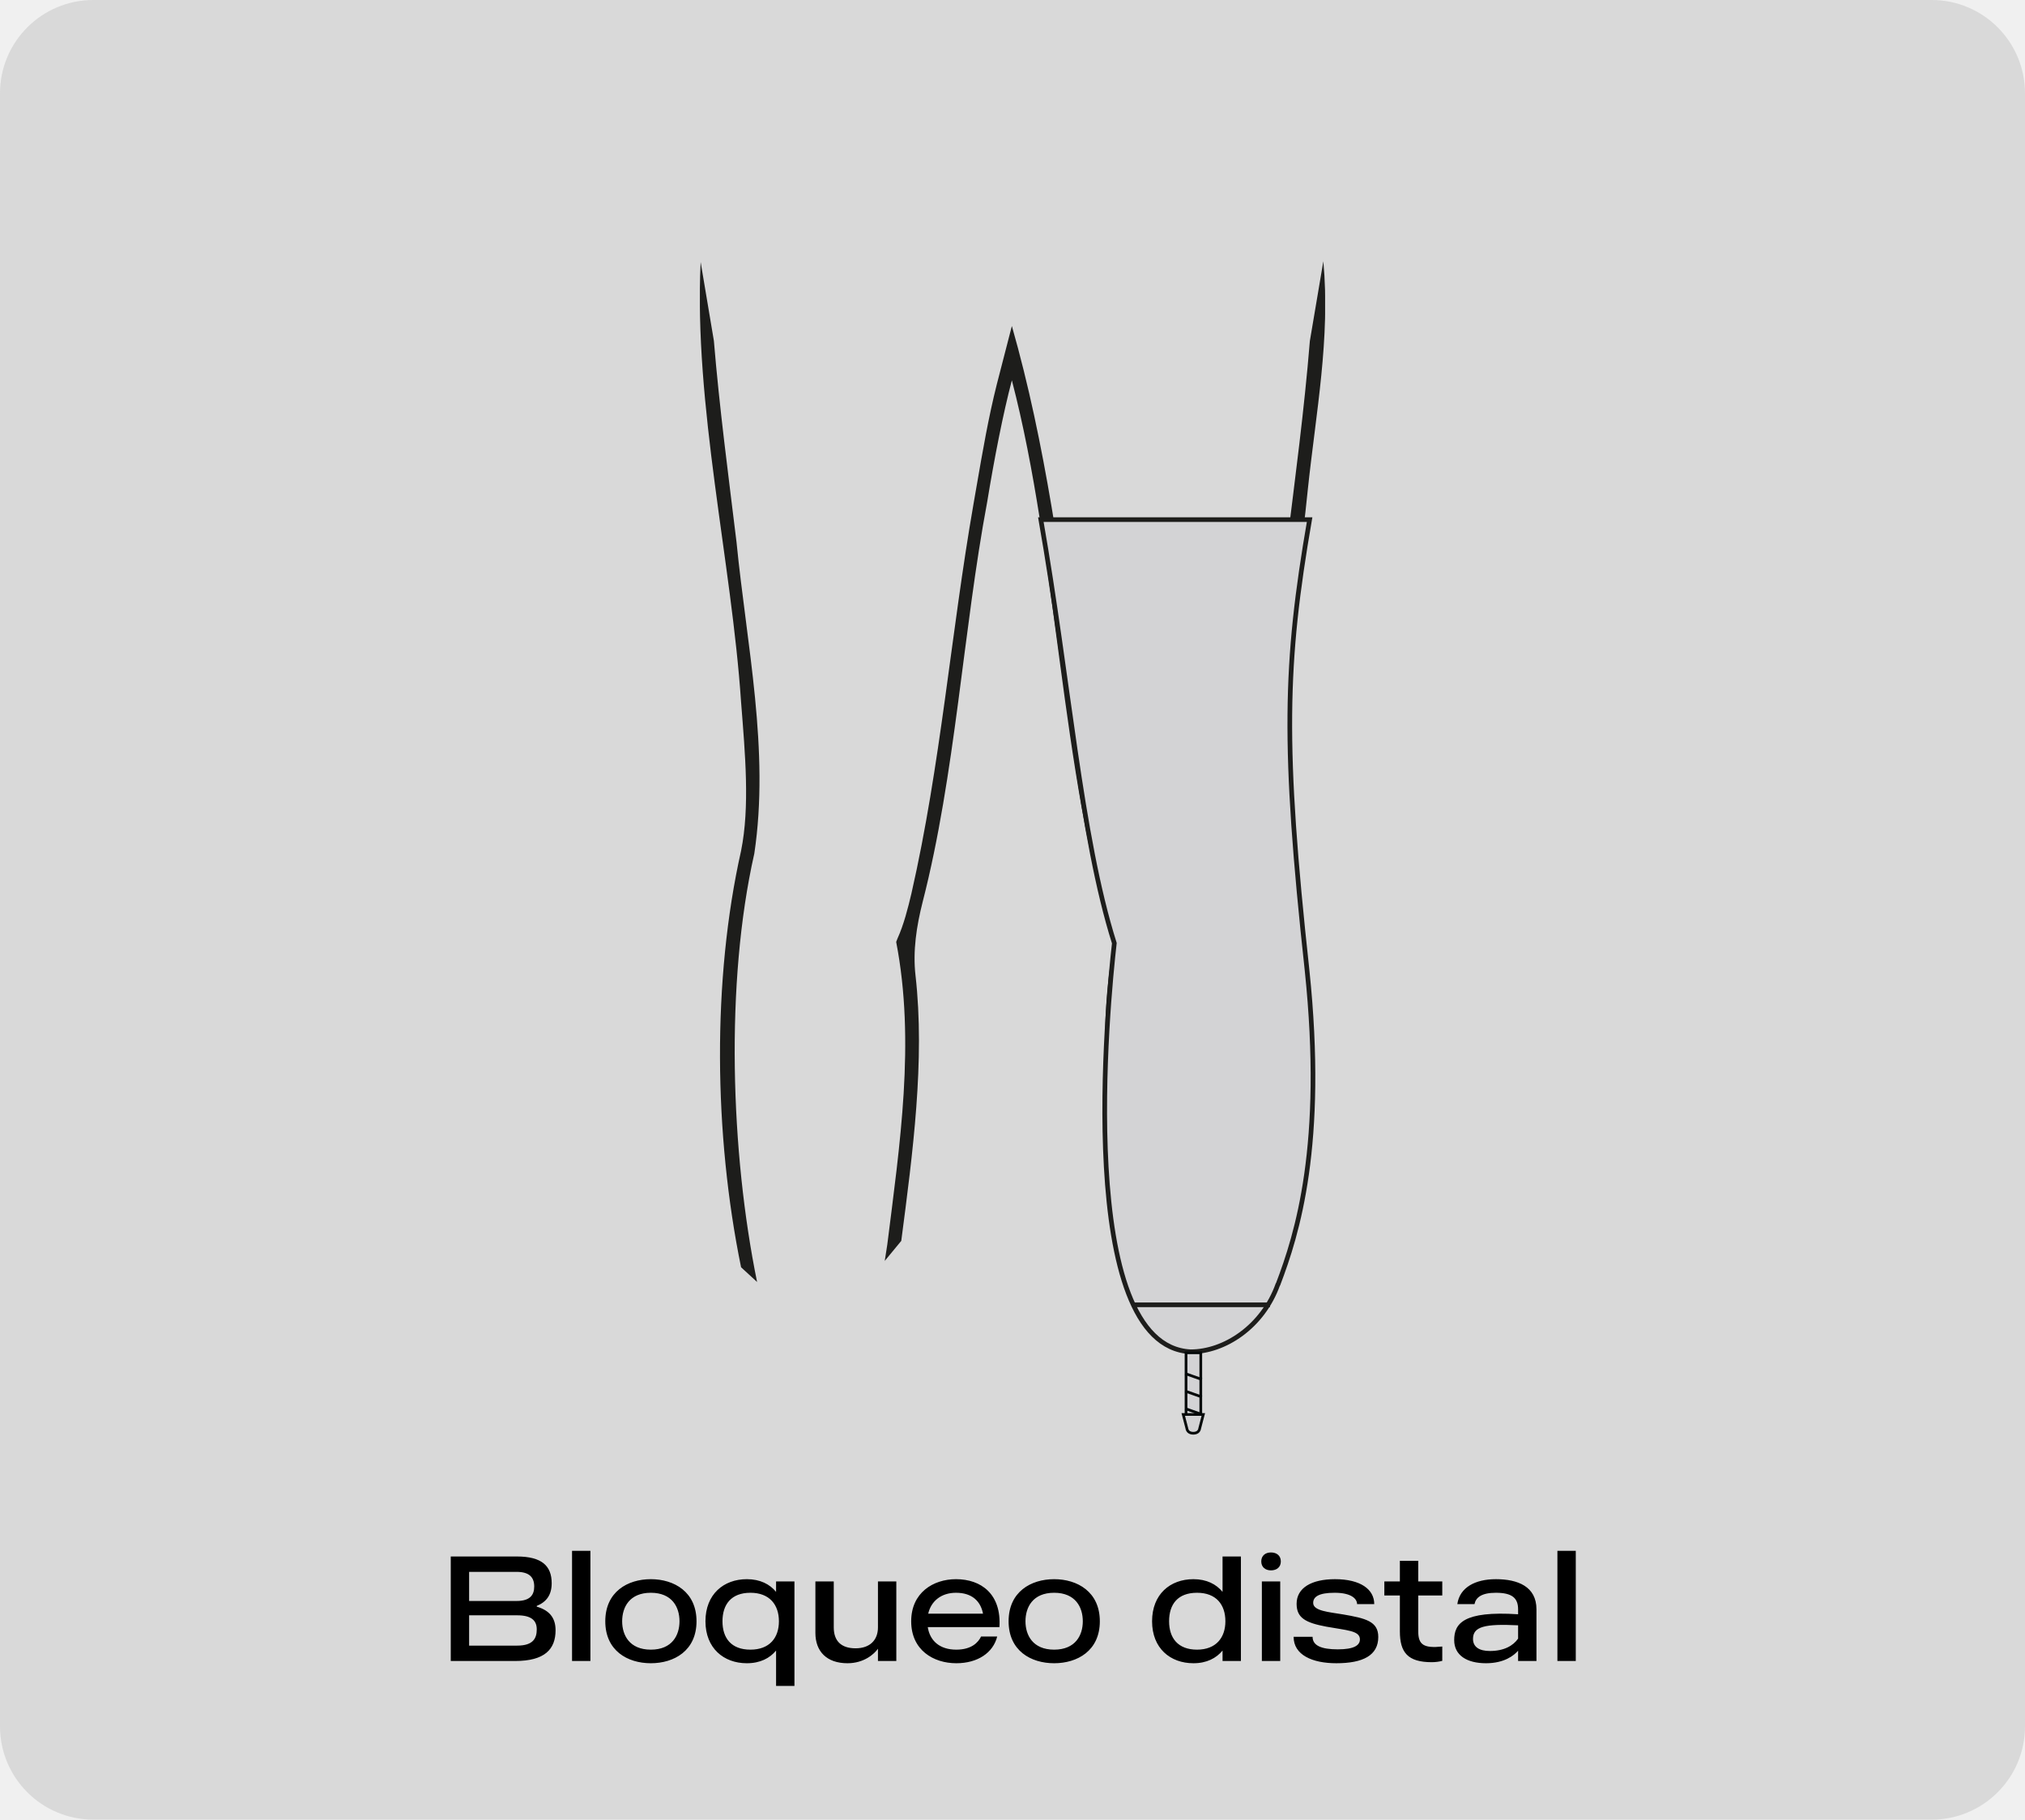
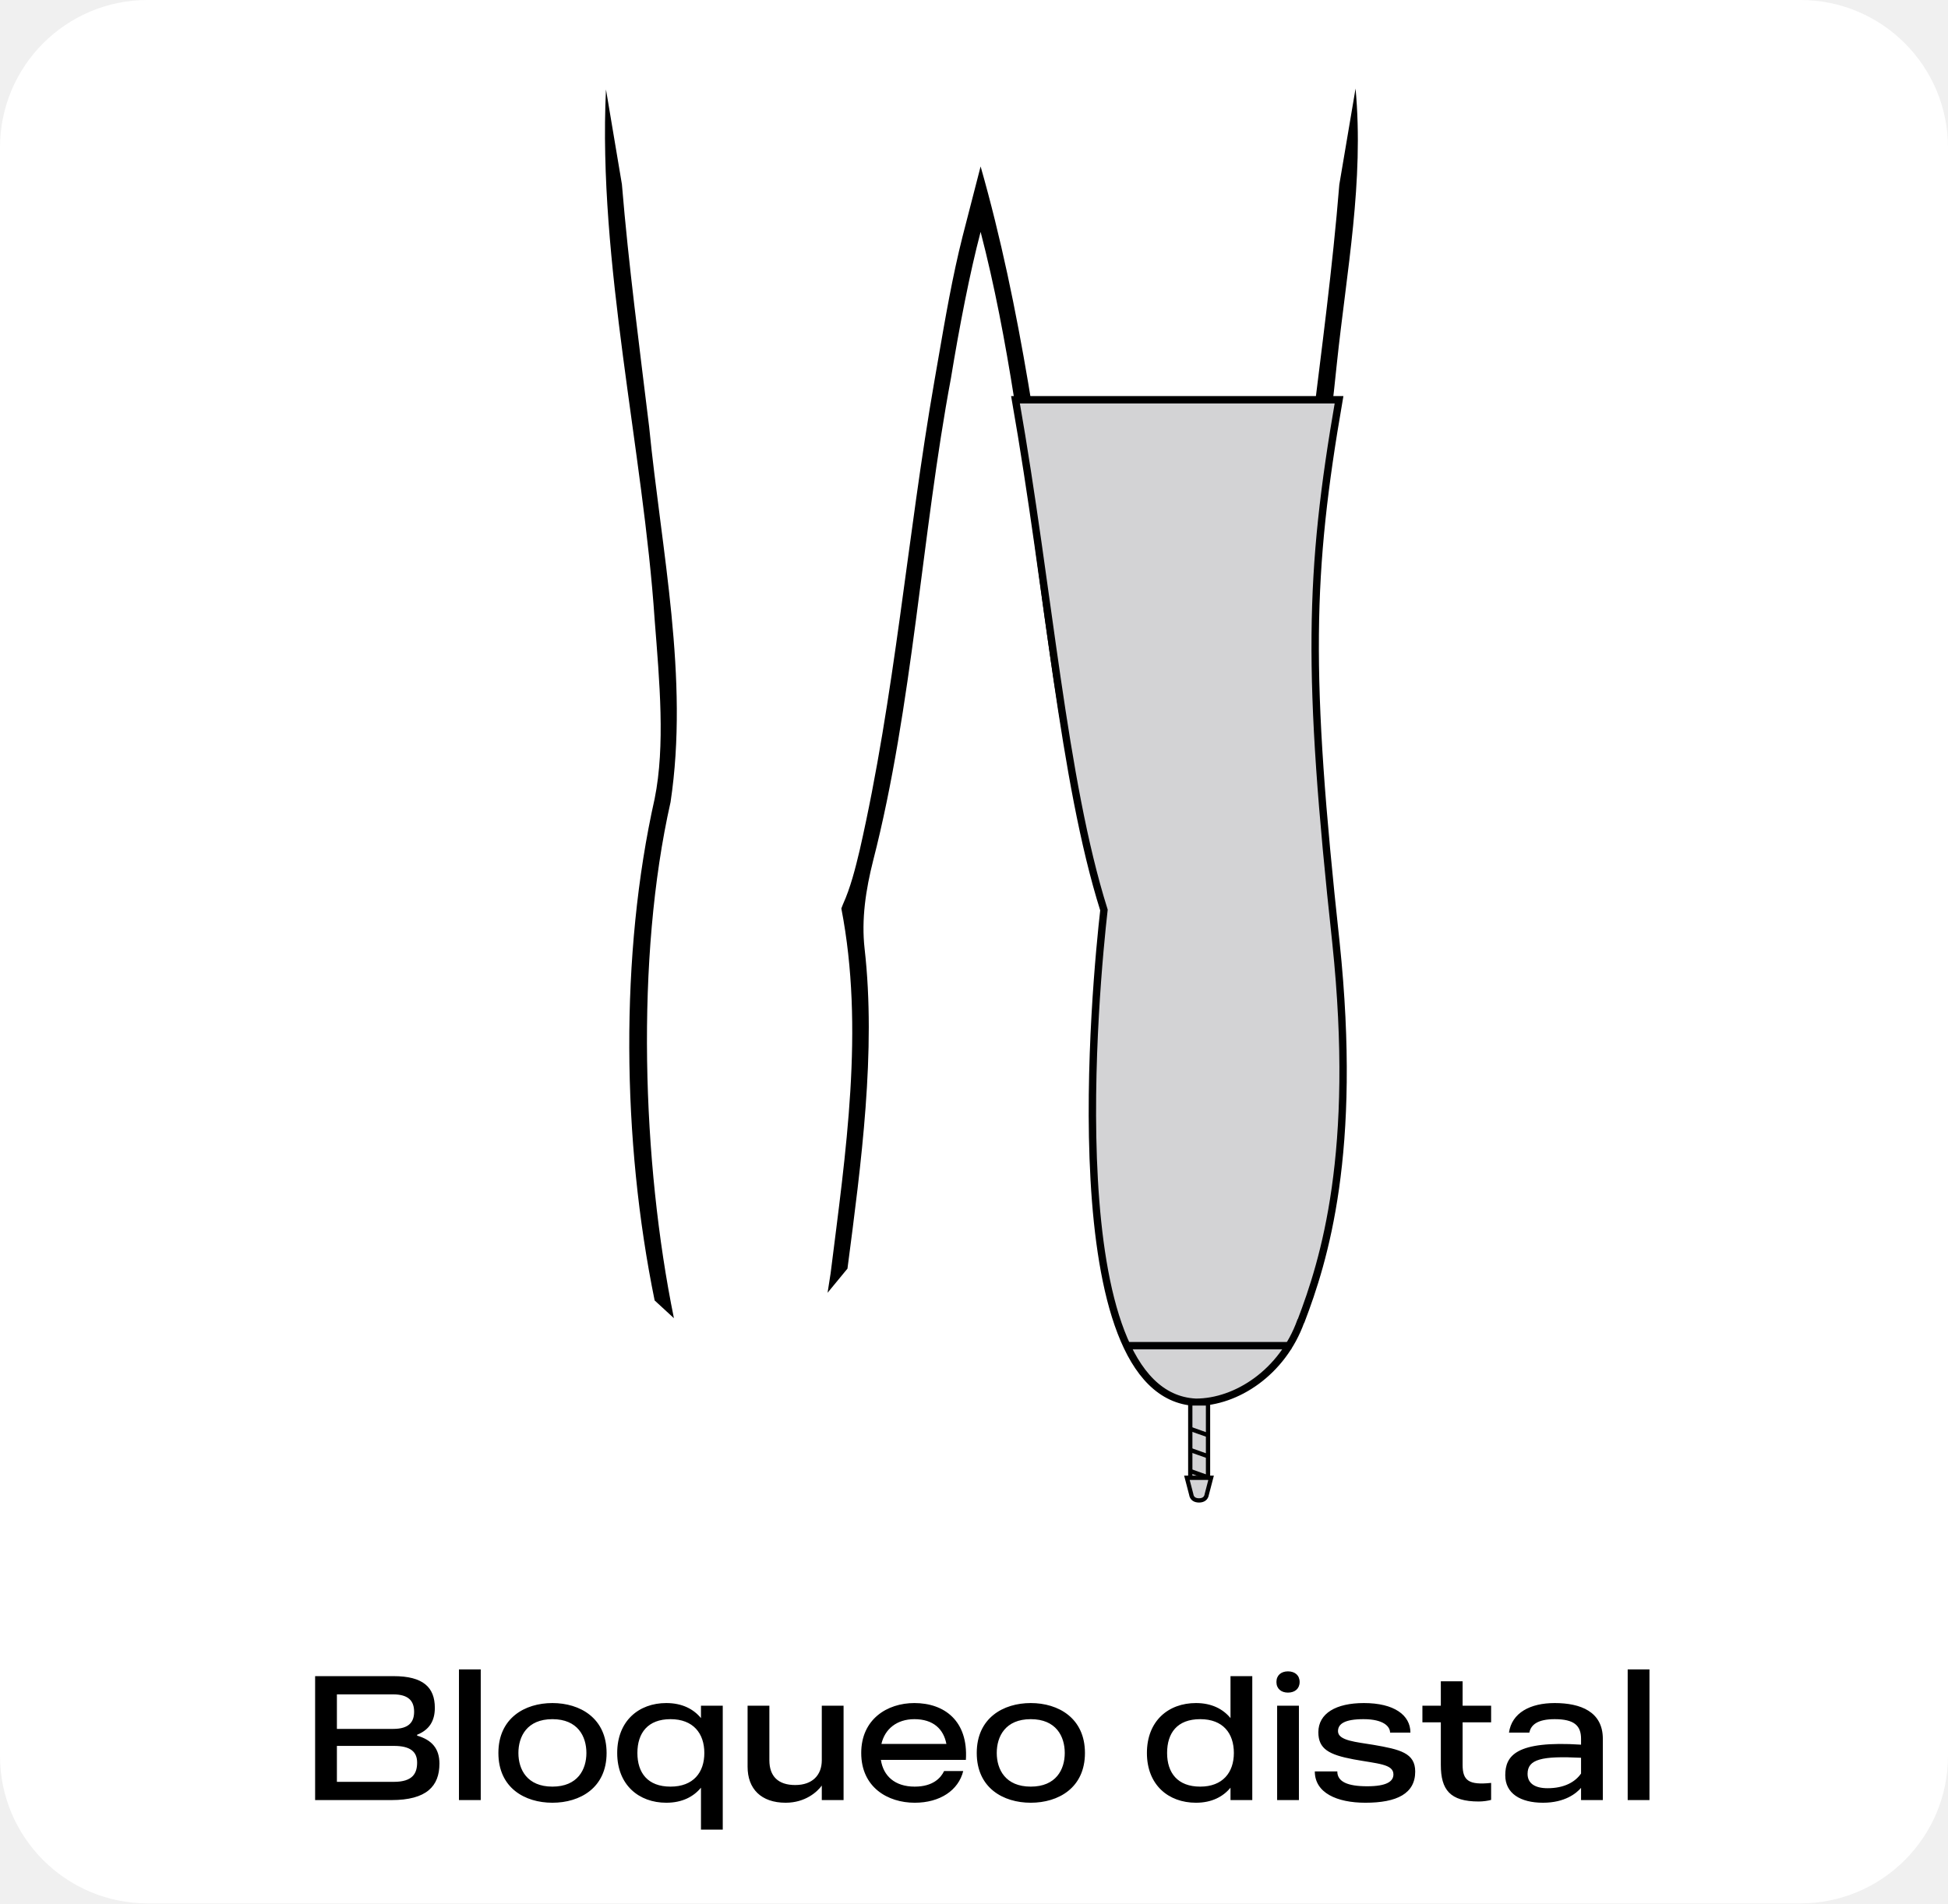
- <svg xmlns="http://www.w3.org/2000/svg" width="217" height="195" viewBox="0 0 217 195" fill="none">
-   <rect x="8.52372e-06" y="2.47442e-05" width="217" height="195" rx="10" fill="#D9D9D9" />
-   <g clip-path="url(#clip0_3841_2226)">
-     <path fill-rule="evenodd" clip-rule="evenodd" d="M141.809 28C142.572 36.268 141.019 44.182 140.147 52.449C138.867 65.449 135.869 78.857 137.477 91.15C140.447 104.258 140.392 119.842 137.913 133.576H136.442C138.921 120.141 139.03 104.748 136.06 91.503C134.398 80.57 136.796 69.447 137.886 58.541C138.785 51.226 139.766 43.937 140.365 36.54" fill="#1D1D1B" />
-     <path fill-rule="evenodd" clip-rule="evenodd" d="M94.809 135.126L95.081 133.386C96.416 122.698 98.106 111.629 96.035 100.941L96.171 100.587C96.852 99.091 97.288 97.351 97.669 95.746C100.803 82.012 101.893 67.925 104.318 54.027C104.427 53.347 104.563 52.667 104.672 51.988C105.299 48.37 105.925 44.726 106.824 41.163C106.933 40.728 108.296 35.48 108.432 34.936C112.056 47.609 113.745 60.799 115.571 73.799C116.633 80.979 117.505 88.159 119.14 95.175C119.494 96.943 119.985 98.928 120.693 100.614L120.911 100.968C118.84 111.765 120.312 122.834 121.565 133.631H120.094C119.63 130.068 119.222 126.56 118.922 123.106C118.241 115.273 118.077 108.012 119.331 101.186C113.582 82.338 113.391 59.793 108.432 40.756C107.478 44.373 106.552 49.132 105.789 53.782C103.201 67.571 102.383 82.991 98.868 96.671C98.215 99.255 97.806 101.893 98.106 104.531C99.141 113.641 97.806 123.595 96.58 132.978" fill="#1D1D1B" />
-     <path fill-rule="evenodd" clip-rule="evenodd" d="M75.082 28.082C74.346 43.475 78.406 60.228 79.414 75.24C79.85 80.788 80.368 86.445 79.414 91.177C76.308 104.993 76.499 121.583 79.414 135.806L81.13 137.384C78.297 123.514 77.697 105.346 80.831 91.476C82.493 80.435 80.013 69.121 78.924 58.08C78.052 50.9 77.098 43.747 76.499 36.513" fill="#1D1D1B" />
-     <path d="M136.932 137.655C135.297 142.197 131.21 144.862 127.586 144.862C115.08 144.236 118.704 107.277 119.412 101.076C115.761 89.49 114.535 72.765 111.538 55.686H140.338C137.668 71.106 137.45 79.917 140.066 103.986C142.027 122.697 139.003 132.27 136.959 137.628L136.932 137.655Z" fill="#D3D3D5" stroke="#1D1D1B" stroke-width="0.5" stroke-miterlimit="10" />
-     <path d="M128.677 144.971H127.096V151.797H128.677V144.971Z" fill="#D3D3D5" stroke="#050A0A" stroke-width="0.29" stroke-miterlimit="10" />
-     <path d="M127.886 153.593C127.505 153.593 127.232 153.429 127.178 153.049L126.796 151.58H128.949L128.567 153.049C128.513 153.429 128.24 153.593 127.859 153.593H127.886Z" fill="#D3D3D5" stroke="#050A0A" stroke-width="0.29" stroke-miterlimit="10" />
-     <path d="M127.014 147.201L128.785 147.827" stroke="#050A0A" stroke-width="0.29" stroke-miterlimit="10" />
-     <path d="M127.014 149.078L128.785 149.704" stroke="#050A0A" stroke-width="0.29" stroke-miterlimit="10" />
-     <path d="M127.014 150.953L128.785 151.579" stroke="#050A0A" stroke-width="0.29" stroke-miterlimit="10" />
-     <path d="M121.401 139.83H136.087" stroke="#1D1D1B" stroke-width="0.5" stroke-miterlimit="10" />
-   </g>
-   <path d="M57.519 172.176C58.831 172.56 59.535 173.328 59.535 174.704C59.535 176.736 58.383 178 55.199 178H48.303V166.8H55.391C58.079 166.8 59.119 167.824 59.119 169.664C59.119 170.88 58.591 171.664 57.519 172.096V172.176ZM55.359 168.448H50.271V171.568H55.359C56.815 171.568 57.247 170.912 57.247 170.016C57.247 169.056 56.751 168.448 55.359 168.448ZM55.423 176.352C57.135 176.352 57.519 175.568 57.519 174.608C57.519 173.648 56.927 173.104 55.423 173.104H50.271V176.352H55.423ZM61.3 166.192H63.268V178H61.3V166.192ZM69.743 169.232C72.239 169.232 74.639 170.592 74.639 173.744C74.639 176.896 72.239 178.24 69.743 178.24C67.247 178.24 64.863 176.896 64.863 173.744C64.863 170.592 67.247 169.232 69.743 169.232ZM69.743 176.784C72.031 176.784 72.815 175.232 72.815 173.744C72.815 172.24 72.031 170.688 69.743 170.688C67.455 170.688 66.671 172.24 66.671 173.744C66.671 175.232 67.455 176.784 69.743 176.784ZM83.165 169.472H85.133V180.672H83.165V176.88C82.493 177.696 81.469 178.24 80.029 178.24C77.549 178.24 75.597 176.624 75.597 173.744C75.597 170.848 77.549 169.232 80.029 169.232C81.469 169.232 82.493 169.776 83.165 170.592V169.472ZM80.413 176.784C82.477 176.784 83.469 175.504 83.469 173.744C83.469 171.968 82.461 170.688 80.413 170.688C78.365 170.688 77.421 171.936 77.421 173.744C77.421 175.536 78.349 176.784 80.413 176.784ZM94.082 169.472H96.05V178H94.082V176.688C93.682 177.248 92.594 178.24 90.818 178.24C88.594 178.24 87.378 176.976 87.378 174.992V169.472H89.346V174.4C89.346 175.84 90.13 176.64 91.682 176.64C93.234 176.64 94.082 175.744 94.082 174.4V169.472ZM102.444 169.232C105.148 169.232 107.324 170.832 107.1 174.368H99.42C99.644 175.824 100.684 176.784 102.476 176.784C104.14 176.784 104.844 175.984 105.132 175.376H106.86C106.428 177.12 104.764 178.24 102.476 178.24C100.044 178.24 97.644 176.848 97.644 173.744C97.644 170.688 99.996 169.232 102.444 169.232ZM99.468 172.928H105.34C105.084 171.584 104.156 170.688 102.444 170.688C100.86 170.688 99.772 171.584 99.468 172.928ZM112.962 169.232C115.458 169.232 117.858 170.592 117.858 173.744C117.858 176.896 115.458 178.24 112.962 178.24C110.466 178.24 108.082 176.896 108.082 173.744C108.082 170.592 110.466 169.232 112.962 169.232ZM112.962 176.784C115.25 176.784 116.034 175.232 116.034 173.744C116.034 172.24 115.25 170.688 112.962 170.688C110.674 170.688 109.89 172.24 109.89 173.744C109.89 175.232 110.674 176.784 112.962 176.784ZM131.009 166.8H132.977V178H131.009V176.88C130.337 177.696 129.313 178.24 127.889 178.24C125.393 178.24 123.457 176.624 123.457 173.744C123.457 170.848 125.393 169.232 127.889 169.232C129.313 169.232 130.337 169.776 131.009 170.592V166.8ZM128.273 176.784C130.305 176.784 131.313 175.504 131.313 173.744C131.313 171.968 130.337 170.688 128.273 170.688C126.193 170.688 125.281 171.936 125.281 173.744C125.281 175.536 126.225 176.784 128.273 176.784ZM135.222 178V169.472H137.19V178H135.222ZM136.198 168.288C135.59 168.288 135.158 167.936 135.158 167.328C135.158 166.72 135.59 166.368 136.198 166.368C136.822 166.368 137.254 166.72 137.254 167.328C137.254 167.936 136.822 168.288 136.198 168.288ZM143.921 173.008C146.337 173.424 147.697 173.744 147.697 175.424C147.697 177.408 146.049 178.24 143.201 178.24C140.609 178.24 138.625 177.344 138.625 175.408H140.657C140.657 176.336 141.569 176.752 143.361 176.752C145.105 176.752 145.729 176.32 145.729 175.68C145.729 174.736 144.305 174.72 142.129 174.32C139.921 173.904 138.945 173.392 138.945 171.872C138.945 170.16 140.545 169.232 143.057 169.232C145.793 169.232 147.265 170.32 147.265 171.904H145.425C145.425 171.36 144.849 170.688 143.025 170.688C141.313 170.688 140.721 171.12 140.721 171.776C140.721 172.64 142.401 172.752 143.921 173.008ZM154.555 170.976H151.979V174.816C151.979 176.256 152.555 176.656 154.555 176.448V177.984C154.267 178.064 153.835 178.128 153.435 178.128C150.843 178.128 150.011 177.072 150.011 174.816V170.976H148.347V169.472H150.011V167.264H151.979V169.472H154.555V170.976ZM160.296 169.232C162.648 169.232 164.648 170.016 164.648 172.464V178H162.68V176.896C162.264 177.376 161.24 178.24 159.24 178.24C157.192 178.24 155.832 177.392 155.832 175.76C155.832 174 156.792 172.608 162.68 172.992V172.464C162.68 171.28 162.072 170.688 160.296 170.688C158.776 170.688 158.152 171.184 158.008 171.904H156.168C156.424 170.112 158.088 169.232 160.296 169.232ZM162.68 175.6V174.176C159.128 174 157.848 174.304 157.848 175.632C157.848 176.496 158.52 176.928 159.656 176.928C161.16 176.928 162.152 176.368 162.68 175.6ZM166.893 166.192H168.861V178H166.893V166.192Z" fill="black" />
-   <defs>
-     <clipPath id="clip0_3841_2226">
-       <rect width="67" height="126" fill="white" transform="translate(75 28)" />
-     </clipPath>
-   </defs>
+ <svg xmlns="http://www.w3.org/2000/svg" width="132" height="129" viewBox="0 0 132 129" fill="none">
+   <rect width="132" height="129" rx="10" fill="white" />
+   <path d="M28.265 117.632C29.249 117.92 29.777 118.496 29.777 119.528C29.777 121.052 28.913 122 26.525 122H21.353V113.6H26.669C28.685 113.6 29.465 114.368 29.465 115.748C29.465 116.66 29.069 117.248 28.265 117.572V117.632ZM26.645 114.836H22.829V117.176H26.645C27.737 117.176 28.061 116.684 28.061 116.012C28.061 115.292 27.689 114.836 26.645 114.836ZM26.693 120.764C27.977 120.764 28.265 120.176 28.265 119.456C28.265 118.736 27.821 118.328 26.693 118.328H22.829V120.764H26.693ZM31.1 113.144H32.576V122H31.1V113.144ZM37.432 115.424C39.304 115.424 41.104 116.444 41.104 118.808C41.104 121.172 39.304 122.18 37.432 122.18C35.56 122.18 33.772 121.172 33.772 118.808C33.772 116.444 35.56 115.424 37.432 115.424ZM37.432 121.088C39.148 121.088 39.736 119.924 39.736 118.808C39.736 117.68 39.148 116.516 37.432 116.516C35.716 116.516 35.128 117.68 35.128 118.808C35.128 119.924 35.716 121.088 37.432 121.088ZM47.499 115.604H48.975V124.004H47.499V121.16C46.995 121.772 46.227 122.18 45.147 122.18C43.287 122.18 41.823 120.968 41.823 118.808C41.823 116.636 43.287 115.424 45.147 115.424C46.227 115.424 46.995 115.832 47.499 116.444V115.604ZM45.435 121.088C46.983 121.088 47.727 120.128 47.727 118.808C47.727 117.476 46.971 116.516 45.435 116.516C43.899 116.516 43.191 117.452 43.191 118.808C43.191 120.152 43.887 121.088 45.435 121.088ZM55.686 115.604H57.162V122H55.686V121.016C55.386 121.436 54.57 122.18 53.238 122.18C51.57 122.18 50.658 121.232 50.658 119.744V115.604H52.134V119.3C52.134 120.38 52.722 120.98 53.886 120.98C55.05 120.98 55.686 120.308 55.686 119.3V115.604ZM61.958 115.424C63.986 115.424 65.618 116.624 65.45 119.276H59.69C59.858 120.368 60.638 121.088 61.982 121.088C63.23 121.088 63.758 120.488 63.974 120.032H65.27C64.946 121.34 63.698 122.18 61.982 122.18C60.158 122.18 58.358 121.136 58.358 118.808C58.358 116.516 60.122 115.424 61.958 115.424ZM59.726 118.196H64.13C63.938 117.188 63.242 116.516 61.958 116.516C60.77 116.516 59.954 117.188 59.726 118.196ZM69.846 115.424C71.718 115.424 73.518 116.444 73.518 118.808C73.518 121.172 71.718 122.18 69.846 122.18C67.974 122.18 66.186 121.172 66.186 118.808C66.186 116.444 67.974 115.424 69.846 115.424ZM69.846 121.088C71.562 121.088 72.15 119.924 72.15 118.808C72.15 117.68 71.562 116.516 69.846 116.516C68.13 116.516 67.542 117.68 67.542 118.808C67.542 119.924 68.13 121.088 69.846 121.088ZM83.381 113.6H84.857V122H83.381V121.16C82.877 121.772 82.109 122.18 81.041 122.18C79.169 122.18 77.717 120.968 77.717 118.808C77.717 116.636 79.169 115.424 81.041 115.424C82.109 115.424 82.877 115.832 83.381 116.444V113.6ZM81.329 121.088C82.853 121.088 83.609 120.128 83.609 118.808C83.609 117.476 82.877 116.516 81.329 116.516C79.769 116.516 79.085 117.452 79.085 118.808C79.085 120.152 79.793 121.088 81.329 121.088ZM86.541 122V115.604H88.017V122H86.541ZM87.273 114.716C86.817 114.716 86.493 114.452 86.493 113.996C86.493 113.54 86.817 113.276 87.273 113.276C87.741 113.276 88.065 113.54 88.065 113.996C88.065 114.452 87.741 114.716 87.273 114.716ZM93.066 118.256C94.877 118.568 95.897 118.808 95.897 120.068C95.897 121.556 94.662 122.18 92.525 122.18C90.582 122.18 89.094 121.508 89.094 120.056H90.618C90.618 120.752 91.302 121.064 92.645 121.064C93.954 121.064 94.421 120.74 94.421 120.26C94.421 119.552 93.353 119.54 91.722 119.24C90.066 118.928 89.334 118.544 89.334 117.404C89.334 116.12 90.534 115.424 92.418 115.424C94.469 115.424 95.573 116.24 95.573 117.428H94.194C94.194 117.02 93.761 116.516 92.394 116.516C91.109 116.516 90.665 116.84 90.665 117.332C90.665 117.98 91.925 118.064 93.066 118.256ZM101.041 116.732H99.109V119.612C99.109 120.692 99.541 120.992 101.041 120.836V121.988C100.825 122.048 100.501 122.096 100.201 122.096C98.257 122.096 97.633 121.304 97.633 119.612V116.732H96.385V115.604H97.633V113.948H99.109V115.604H101.041V116.732ZM105.347 115.424C107.111 115.424 108.611 116.012 108.611 117.848V122H107.135V121.172C106.823 121.532 106.055 122.18 104.555 122.18C103.019 122.18 101.999 121.544 101.999 120.32C101.999 119 102.719 117.956 107.135 118.244V117.848C107.135 116.96 106.679 116.516 105.347 116.516C104.207 116.516 103.739 116.888 103.631 117.428H102.251C102.443 116.084 103.691 115.424 105.347 115.424ZM107.135 120.2V119.132C104.471 119 103.511 119.228 103.511 120.224C103.511 120.872 104.015 121.196 104.867 121.196C105.995 121.196 106.739 120.776 107.135 120.2ZM110.295 113.144H111.771V122H110.295V113.144Z" fill="black" />
+   <path fill-rule="evenodd" clip-rule="evenodd" d="M91.855 6C92.435 12.299 91.253 18.329 90.589 24.628C89.615 34.533 87.333 44.748 88.557 54.114C90.818 64.101 90.776 75.975 88.889 86.439H87.769C89.656 76.203 89.739 64.474 87.478 54.383C86.213 46.053 88.038 37.579 88.868 29.27C89.552 23.696 90.299 18.142 90.755 12.506" fill="black" />
+   <path fill-rule="evenodd" clip-rule="evenodd" d="M56.078 87.617L56.285 86.291C57.302 78.148 58.588 69.714 57.011 61.571L57.115 61.301C57.634 60.162 57.965 58.836 58.256 57.613C60.641 47.149 61.471 36.416 63.316 25.827C63.399 25.309 63.503 24.791 63.586 24.273C64.063 21.517 64.54 18.741 65.225 16.026C65.308 15.695 66.344 11.696 66.448 11.281C69.207 20.937 70.493 30.987 71.882 40.891C72.691 46.362 73.355 51.832 74.599 57.178C74.869 58.525 75.242 60.038 75.781 61.322L75.947 61.592C74.371 69.818 75.491 78.251 76.445 86.477H75.325C74.972 83.763 74.661 81.09 74.433 78.459C73.915 72.491 73.79 66.958 74.744 61.757C70.368 47.398 70.223 30.22 66.448 15.716C65.722 18.471 65.017 22.098 64.436 25.641C62.466 36.146 61.844 47.895 59.168 58.318C58.671 60.286 58.359 62.296 58.588 64.306C59.376 71.248 58.359 78.831 57.426 85.98" fill="black" />
+   <path fill-rule="evenodd" clip-rule="evenodd" d="M41.062 6.062C40.502 17.791 43.592 30.555 44.36 41.993C44.692 46.22 45.086 50.53 44.36 54.135C41.995 64.661 42.141 77.301 44.36 88.138L45.666 89.34C43.509 78.772 43.053 64.931 45.438 54.363C46.703 45.95 44.816 37.33 43.986 28.918C43.323 23.447 42.597 17.998 42.141 12.486" fill="black" />
+   <path d="M88.142 89.547C86.898 93.007 83.787 95.038 81.028 95.038C71.509 94.561 74.267 66.401 74.806 61.677C72.027 52.85 71.094 40.106 68.812 27.094H90.735C88.702 38.843 88.536 45.556 90.527 63.894C92.021 78.15 89.719 85.444 88.163 89.526L88.142 89.547Z" fill="#D3D3D5" stroke="black" stroke-width="0.5" stroke-miterlimit="10" />
+   <path d="M81.858 95.117H80.655V100.318H81.858V95.117Z" fill="#D3D3D5" stroke="black" stroke-width="0.29" stroke-miterlimit="10" />
+   <path d="M81.257 101.69C80.966 101.69 80.759 101.565 80.718 101.275L80.427 100.156H82.066L81.775 101.275C81.734 101.565 81.526 101.69 81.236 101.69H81.257Z" fill="#D3D3D5" stroke="black" stroke-width="0.29" stroke-miterlimit="10" />
+   <path d="M80.593 96.82L81.941 97.297" stroke="black" stroke-width="0.29" stroke-miterlimit="10" />
+   <path d="M80.593 98.25L81.941 98.727" stroke="black" stroke-width="0.29" stroke-miterlimit="10" />
+   <path d="M80.593 99.68L81.941 100.156" stroke="black" stroke-width="0.29" stroke-miterlimit="10" />
+   <path d="M76.32 91.203H87.499" stroke="black" stroke-width="0.5" stroke-miterlimit="10" />
</svg>
